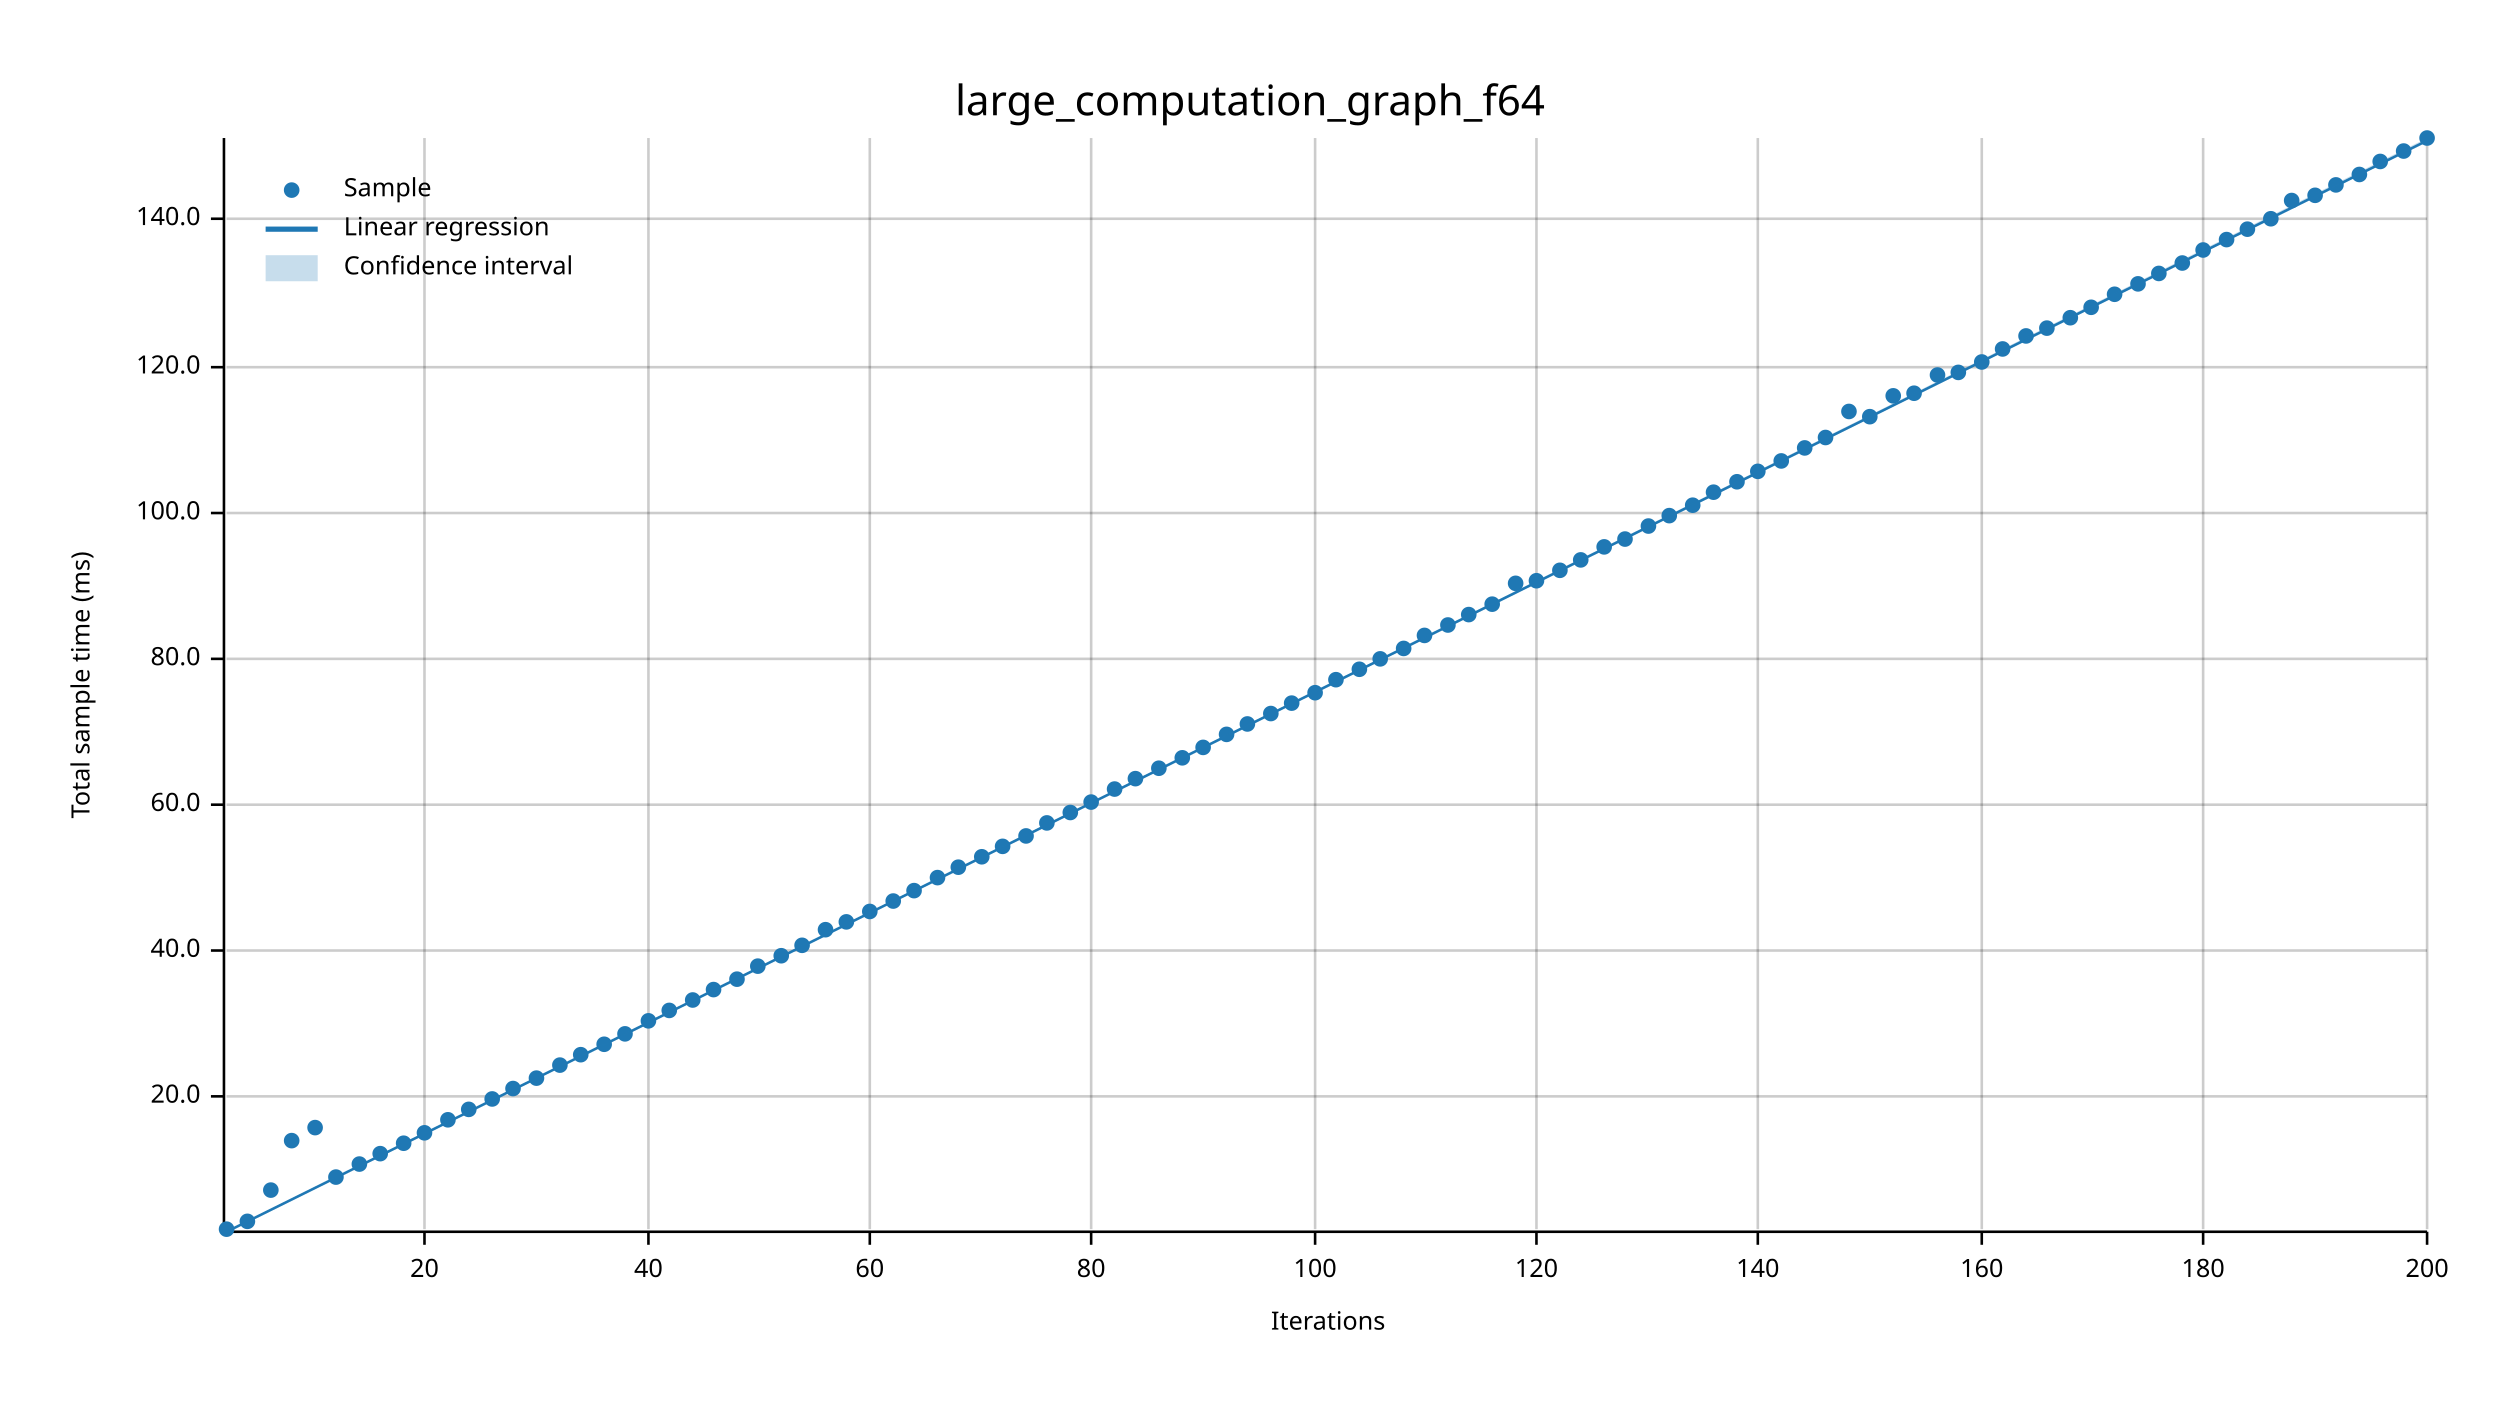
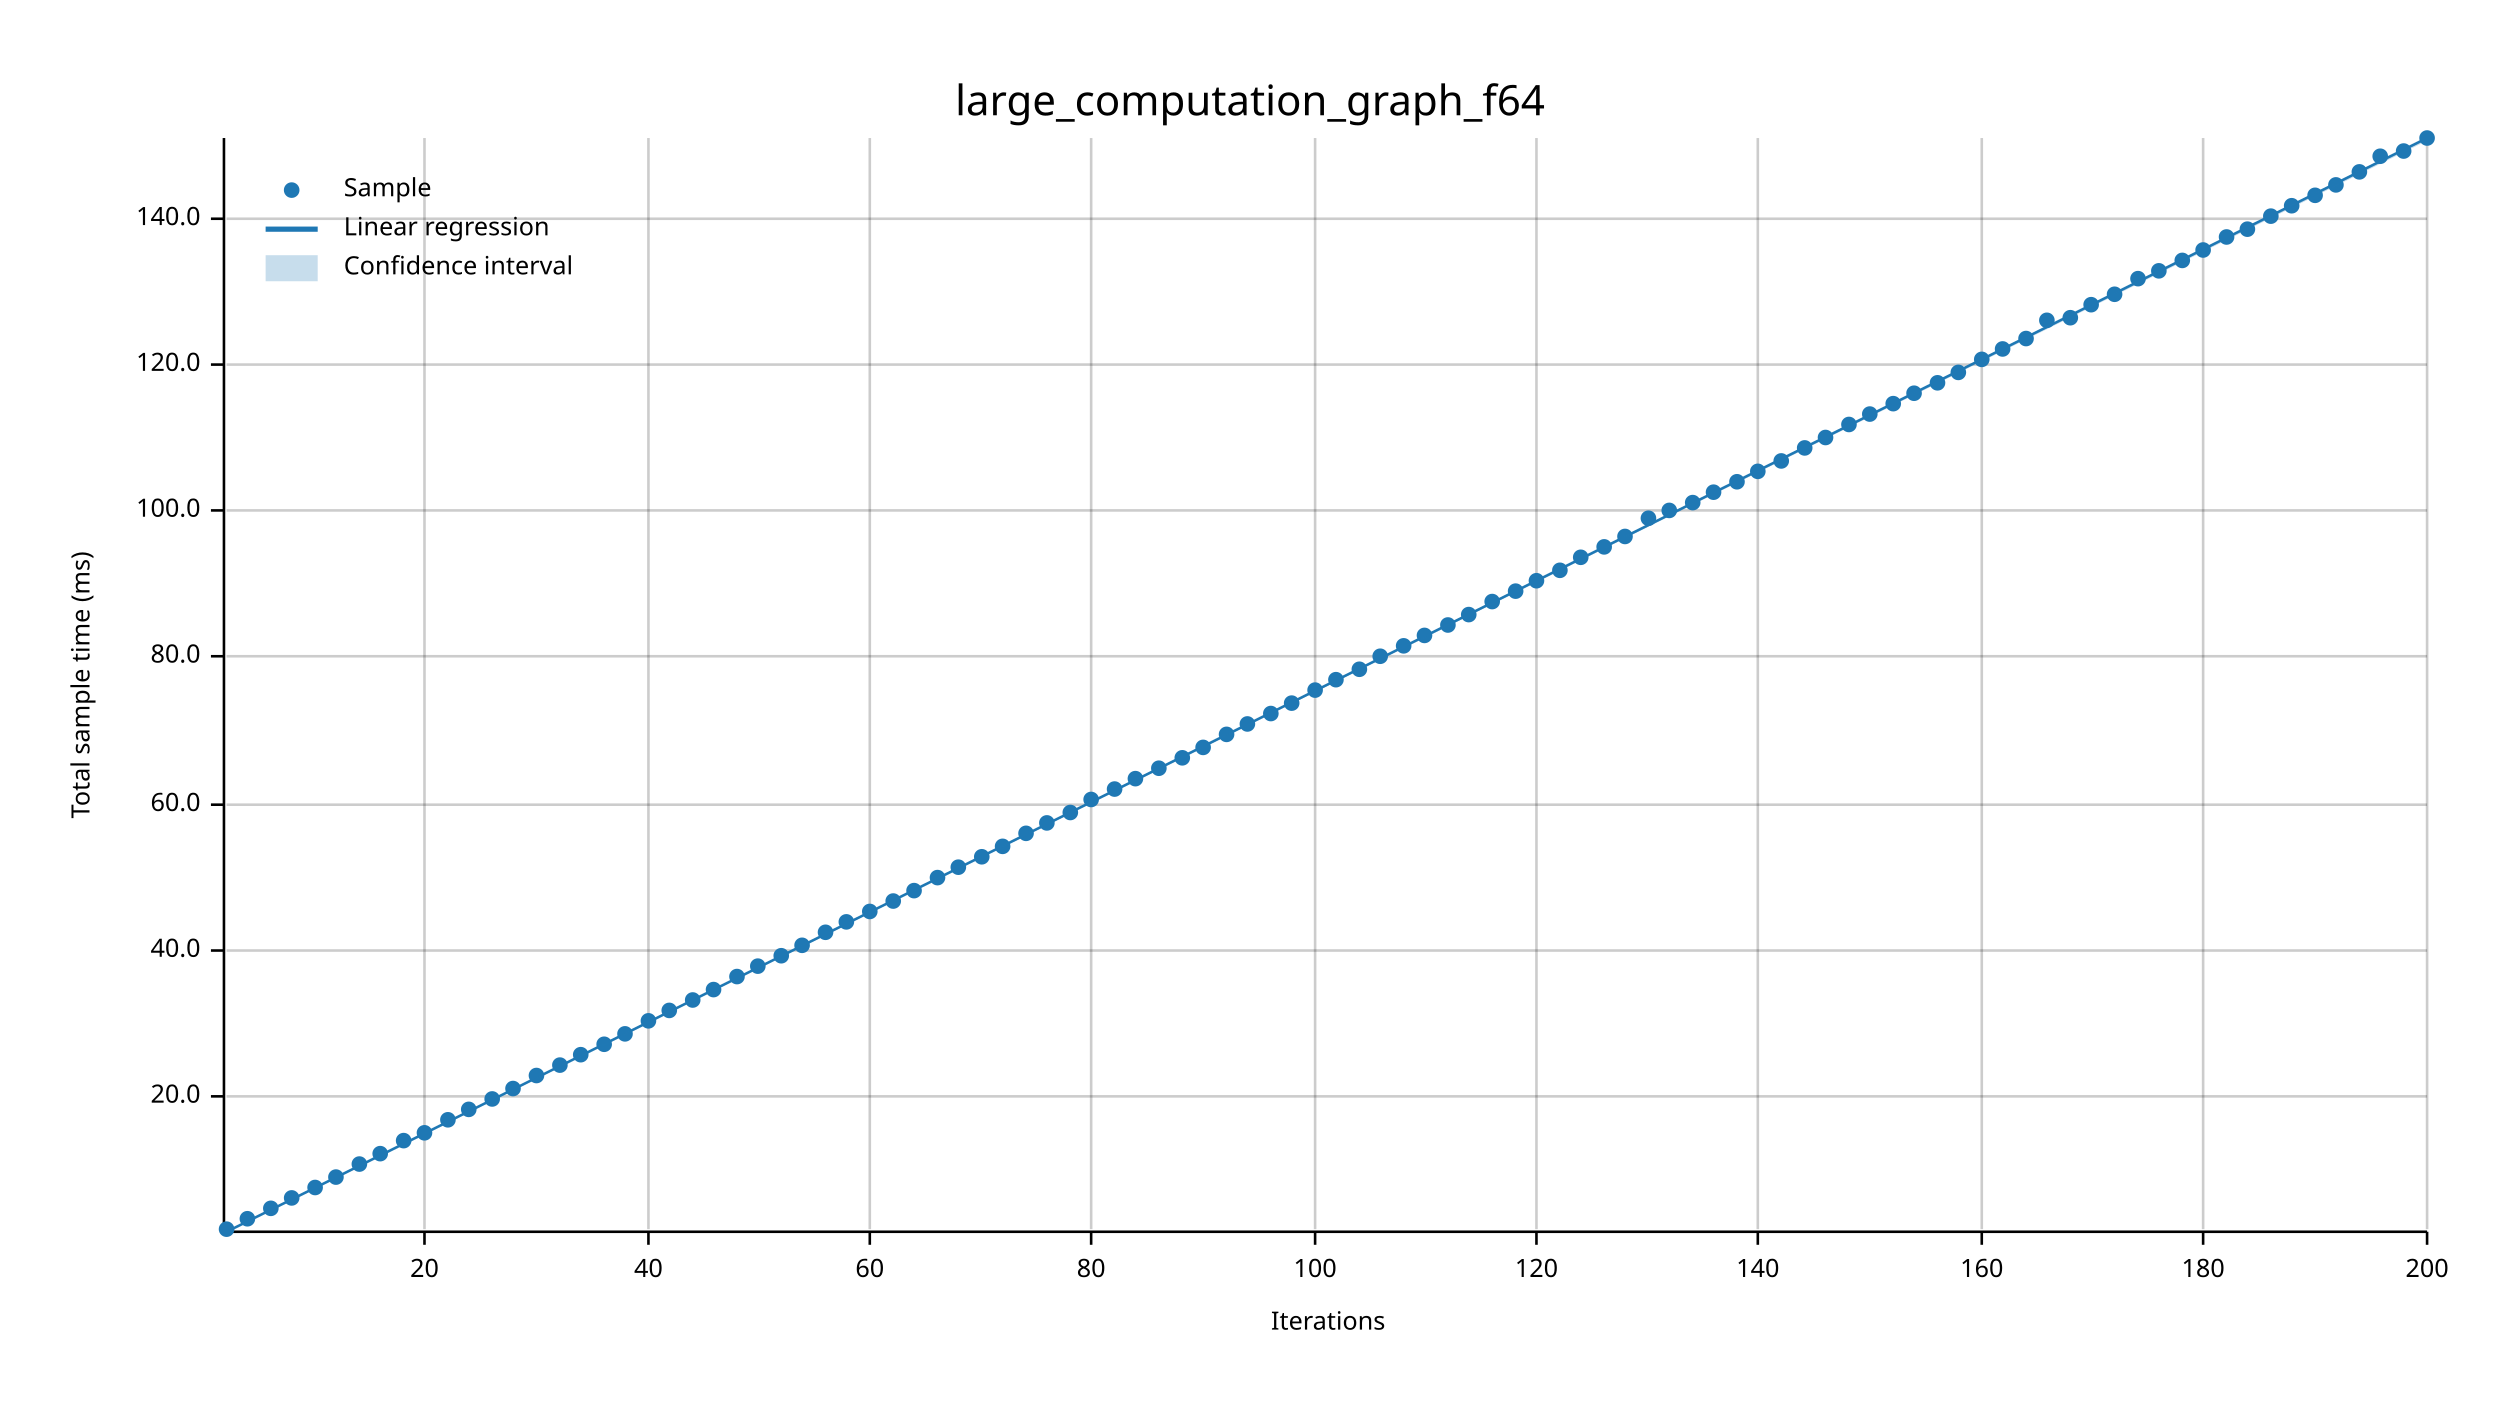
<svg xmlns="http://www.w3.org/2000/svg" width="960" height="540" viewBox="0 0 960 540">
  <text x="480" y="32" dy="0.76em" text-anchor="middle" font-family="sans-serif" font-size="16.129" opacity="1" fill="#000000">
large_computation_graph_f64
</text>
  <text x="27" y="263" dy="0.76em" text-anchor="middle" font-family="sans-serif" font-size="9.677" opacity="1" fill="#000000" transform="rotate(270, 27, 263)">
Total sample time (ms)
</text>
  <text x="510" y="513" dy="-0.5ex" text-anchor="middle" font-family="sans-serif" font-size="9.677" opacity="1" fill="#000000">
Iterations
</text>
  <line opacity="0.2" stroke="#000000" stroke-width="1" x1="163" y1="472" x2="163" y2="53" />
  <line opacity="0.2" stroke="#000000" stroke-width="1" x1="249" y1="472" x2="249" y2="53" />
  <line opacity="0.2" stroke="#000000" stroke-width="1" x1="334" y1="472" x2="334" y2="53" />
  <line opacity="0.2" stroke="#000000" stroke-width="1" x1="419" y1="472" x2="419" y2="53" />
  <line opacity="0.2" stroke="#000000" stroke-width="1" x1="505" y1="472" x2="505" y2="53" />
  <line opacity="0.2" stroke="#000000" stroke-width="1" x1="590" y1="472" x2="590" y2="53" />
  <line opacity="0.2" stroke="#000000" stroke-width="1" x1="675" y1="472" x2="675" y2="53" />
  <line opacity="0.2" stroke="#000000" stroke-width="1" x1="761" y1="472" x2="761" y2="53" />
  <line opacity="0.2" stroke="#000000" stroke-width="1" x1="846" y1="472" x2="846" y2="53" />
  <line opacity="0.2" stroke="#000000" stroke-width="1" x1="932" y1="472" x2="932" y2="53" />
  <line opacity="0.2" stroke="#000000" stroke-width="1" x1="87" y1="421" x2="932" y2="421" />
  <line opacity="0.2" stroke="#000000" stroke-width="1" x1="87" y1="365" x2="932" y2="365" />
  <line opacity="0.2" stroke="#000000" stroke-width="1" x1="87" y1="309" x2="932" y2="309" />
-   <line opacity="0.2" stroke="#000000" stroke-width="1" x1="87" y1="253" x2="932" y2="253" />
-   <line opacity="0.2" stroke="#000000" stroke-width="1" x1="87" y1="197" x2="932" y2="197" />
-   <line opacity="0.2" stroke="#000000" stroke-width="1" x1="87" y1="141" x2="932" y2="141" />
+   <line opacity="0.2" stroke="#000000" stroke-width="1" x1="87" y1="252" x2="932" y2="252" />
+   <line opacity="0.2" stroke="#000000" stroke-width="1" x1="87" y1="196" x2="932" y2="196" />
+   <line opacity="0.2" stroke="#000000" stroke-width="1" x1="87" y1="140" x2="932" y2="140" />
  <line opacity="0.2" stroke="#000000" stroke-width="1" x1="87" y1="84" x2="932" y2="84" />
  <polyline fill="none" opacity="1" stroke="#000000" stroke-width="1" points="86,53 86,472 " />
  <text x="77" y="421" dy="0.5ex" text-anchor="end" font-family="sans-serif" font-size="9.677" opacity="1" fill="#000000">
20.0
</text>
  <polyline fill="none" opacity="1" stroke="#000000" stroke-width="1" points="81,421 86,421 " />
  <text x="77" y="365" dy="0.5ex" text-anchor="end" font-family="sans-serif" font-size="9.677" opacity="1" fill="#000000">
40.0
</text>
  <polyline fill="none" opacity="1" stroke="#000000" stroke-width="1" points="81,365 86,365 " />
  <text x="77" y="309" dy="0.5ex" text-anchor="end" font-family="sans-serif" font-size="9.677" opacity="1" fill="#000000">
60.0
</text>
  <polyline fill="none" opacity="1" stroke="#000000" stroke-width="1" points="81,309 86,309 " />
-   <text x="77" y="253" dy="0.5ex" text-anchor="end" font-family="sans-serif" font-size="9.677" opacity="1" fill="#000000">
+   <text x="77" y="252" dy="0.5ex" text-anchor="end" font-family="sans-serif" font-size="9.677" opacity="1" fill="#000000">
80.0
</text>
-   <polyline fill="none" opacity="1" stroke="#000000" stroke-width="1" points="81,253 86,253 " />
-   <text x="77" y="197" dy="0.5ex" text-anchor="end" font-family="sans-serif" font-size="9.677" opacity="1" fill="#000000">
+   <polyline fill="none" opacity="1" stroke="#000000" stroke-width="1" points="81,252 86,252 " />
+   <text x="77" y="196" dy="0.5ex" text-anchor="end" font-family="sans-serif" font-size="9.677" opacity="1" fill="#000000">
100.0
</text>
-   <polyline fill="none" opacity="1" stroke="#000000" stroke-width="1" points="81,197 86,197 " />
-   <text x="77" y="141" dy="0.5ex" text-anchor="end" font-family="sans-serif" font-size="9.677" opacity="1" fill="#000000">
+   <polyline fill="none" opacity="1" stroke="#000000" stroke-width="1" points="81,196 86,196 " />
+   <text x="77" y="140" dy="0.5ex" text-anchor="end" font-family="sans-serif" font-size="9.677" opacity="1" fill="#000000">
120.0
</text>
-   <polyline fill="none" opacity="1" stroke="#000000" stroke-width="1" points="81,141 86,141 " />
+   <polyline fill="none" opacity="1" stroke="#000000" stroke-width="1" points="81,140 86,140 " />
  <text x="77" y="84" dy="0.5ex" text-anchor="end" font-family="sans-serif" font-size="9.677" opacity="1" fill="#000000">
140.0
</text>
  <polyline fill="none" opacity="1" stroke="#000000" stroke-width="1" points="81,84 86,84 " />
  <polyline fill="none" opacity="1" stroke="#000000" stroke-width="1" points="87,473 932,473 " />
  <text x="163" y="483" dy="0.76em" text-anchor="middle" font-family="sans-serif" font-size="9.677" opacity="1" fill="#000000">
20
</text>
  <polyline fill="none" opacity="1" stroke="#000000" stroke-width="1" points="163,473 163,478 " />
  <text x="249" y="483" dy="0.76em" text-anchor="middle" font-family="sans-serif" font-size="9.677" opacity="1" fill="#000000">
40
</text>
  <polyline fill="none" opacity="1" stroke="#000000" stroke-width="1" points="249,473 249,478 " />
  <text x="334" y="483" dy="0.76em" text-anchor="middle" font-family="sans-serif" font-size="9.677" opacity="1" fill="#000000">
60
</text>
  <polyline fill="none" opacity="1" stroke="#000000" stroke-width="1" points="334,473 334,478 " />
  <text x="419" y="483" dy="0.76em" text-anchor="middle" font-family="sans-serif" font-size="9.677" opacity="1" fill="#000000">
80
</text>
  <polyline fill="none" opacity="1" stroke="#000000" stroke-width="1" points="419,473 419,478 " />
  <text x="505" y="483" dy="0.76em" text-anchor="middle" font-family="sans-serif" font-size="9.677" opacity="1" fill="#000000">
100
</text>
  <polyline fill="none" opacity="1" stroke="#000000" stroke-width="1" points="505,473 505,478 " />
  <text x="590" y="483" dy="0.76em" text-anchor="middle" font-family="sans-serif" font-size="9.677" opacity="1" fill="#000000">
120
</text>
  <polyline fill="none" opacity="1" stroke="#000000" stroke-width="1" points="590,473 590,478 " />
  <text x="675" y="483" dy="0.76em" text-anchor="middle" font-family="sans-serif" font-size="9.677" opacity="1" fill="#000000">
140
</text>
  <polyline fill="none" opacity="1" stroke="#000000" stroke-width="1" points="675,473 675,478 " />
  <text x="761" y="483" dy="0.76em" text-anchor="middle" font-family="sans-serif" font-size="9.677" opacity="1" fill="#000000">
160
</text>
  <polyline fill="none" opacity="1" stroke="#000000" stroke-width="1" points="761,473 761,478 " />
  <text x="846" y="483" dy="0.76em" text-anchor="middle" font-family="sans-serif" font-size="9.677" opacity="1" fill="#000000">
180
</text>
  <polyline fill="none" opacity="1" stroke="#000000" stroke-width="1" points="846,473 846,478 " />
  <text x="932" y="483" dy="0.76em" text-anchor="middle" font-family="sans-serif" font-size="9.677" opacity="1" fill="#000000">
200
</text>
  <polyline fill="none" opacity="1" stroke="#000000" stroke-width="1" points="932,473 932,478 " />
  <circle cx="87" cy="472" r="3" opacity="1" fill="#1F78B4" stroke="none" stroke-width="1" />
-   <circle cx="95" cy="469" r="3" opacity="1" fill="#1F78B4" stroke="none" stroke-width="1" />
-   <circle cx="104" cy="457" r="3" opacity="1" fill="#1F78B4" stroke="none" stroke-width="1" />
-   <circle cx="112" cy="438" r="3" opacity="1" fill="#1F78B4" stroke="none" stroke-width="1" />
-   <circle cx="121" cy="433" r="3" opacity="1" fill="#1F78B4" stroke="none" stroke-width="1" />
+   <circle cx="95" cy="468" r="3" opacity="1" fill="#1F78B4" stroke="none" stroke-width="1" />
+   <circle cx="104" cy="464" r="3" opacity="1" fill="#1F78B4" stroke="none" stroke-width="1" />
+   <circle cx="112" cy="460" r="3" opacity="1" fill="#1F78B4" stroke="none" stroke-width="1" />
+   <circle cx="121" cy="456" r="3" opacity="1" fill="#1F78B4" stroke="none" stroke-width="1" />
  <circle cx="129" cy="452" r="3" opacity="1" fill="#1F78B4" stroke="none" stroke-width="1" />
  <circle cx="138" cy="447" r="3" opacity="1" fill="#1F78B4" stroke="none" stroke-width="1" />
  <circle cx="146" cy="443" r="3" opacity="1" fill="#1F78B4" stroke="none" stroke-width="1" />
-   <circle cx="155" cy="439" r="3" opacity="1" fill="#1F78B4" stroke="none" stroke-width="1" />
+   <circle cx="155" cy="438" r="3" opacity="1" fill="#1F78B4" stroke="none" stroke-width="1" />
  <circle cx="163" cy="435" r="3" opacity="1" fill="#1F78B4" stroke="none" stroke-width="1" />
  <circle cx="172" cy="430" r="3" opacity="1" fill="#1F78B4" stroke="none" stroke-width="1" />
  <circle cx="180" cy="426" r="3" opacity="1" fill="#1F78B4" stroke="none" stroke-width="1" />
  <circle cx="189" cy="422" r="3" opacity="1" fill="#1F78B4" stroke="none" stroke-width="1" />
  <circle cx="197" cy="418" r="3" opacity="1" fill="#1F78B4" stroke="none" stroke-width="1" />
-   <circle cx="206" cy="414" r="3" opacity="1" fill="#1F78B4" stroke="none" stroke-width="1" />
+   <circle cx="206" cy="413" r="3" opacity="1" fill="#1F78B4" stroke="none" stroke-width="1" />
  <circle cx="215" cy="409" r="3" opacity="1" fill="#1F78B4" stroke="none" stroke-width="1" />
  <circle cx="223" cy="405" r="3" opacity="1" fill="#1F78B4" stroke="none" stroke-width="1" />
  <circle cx="232" cy="401" r="3" opacity="1" fill="#1F78B4" stroke="none" stroke-width="1" />
  <circle cx="240" cy="397" r="3" opacity="1" fill="#1F78B4" stroke="none" stroke-width="1" />
  <circle cx="249" cy="392" r="3" opacity="1" fill="#1F78B4" stroke="none" stroke-width="1" />
  <circle cx="257" cy="388" r="3" opacity="1" fill="#1F78B4" stroke="none" stroke-width="1" />
  <circle cx="266" cy="384" r="3" opacity="1" fill="#1F78B4" stroke="none" stroke-width="1" />
  <circle cx="274" cy="380" r="3" opacity="1" fill="#1F78B4" stroke="none" stroke-width="1" />
-   <circle cx="283" cy="376" r="3" opacity="1" fill="#1F78B4" stroke="none" stroke-width="1" />
+   <circle cx="283" cy="375" r="3" opacity="1" fill="#1F78B4" stroke="none" stroke-width="1" />
  <circle cx="291" cy="371" r="3" opacity="1" fill="#1F78B4" stroke="none" stroke-width="1" />
  <circle cx="300" cy="367" r="3" opacity="1" fill="#1F78B4" stroke="none" stroke-width="1" />
  <circle cx="308" cy="363" r="3" opacity="1" fill="#1F78B4" stroke="none" stroke-width="1" />
-   <circle cx="317" cy="357" r="3" opacity="1" fill="#1F78B4" stroke="none" stroke-width="1" />
+   <circle cx="317" cy="358" r="3" opacity="1" fill="#1F78B4" stroke="none" stroke-width="1" />
  <circle cx="325" cy="354" r="3" opacity="1" fill="#1F78B4" stroke="none" stroke-width="1" />
  <circle cx="334" cy="350" r="3" opacity="1" fill="#1F78B4" stroke="none" stroke-width="1" />
  <circle cx="343" cy="346" r="3" opacity="1" fill="#1F78B4" stroke="none" stroke-width="1" />
  <circle cx="351" cy="342" r="3" opacity="1" fill="#1F78B4" stroke="none" stroke-width="1" />
  <circle cx="360" cy="337" r="3" opacity="1" fill="#1F78B4" stroke="none" stroke-width="1" />
  <circle cx="368" cy="333" r="3" opacity="1" fill="#1F78B4" stroke="none" stroke-width="1" />
  <circle cx="377" cy="329" r="3" opacity="1" fill="#1F78B4" stroke="none" stroke-width="1" />
  <circle cx="385" cy="325" r="3" opacity="1" fill="#1F78B4" stroke="none" stroke-width="1" />
-   <circle cx="394" cy="321" r="3" opacity="1" fill="#1F78B4" stroke="none" stroke-width="1" />
+   <circle cx="394" cy="320" r="3" opacity="1" fill="#1F78B4" stroke="none" stroke-width="1" />
  <circle cx="402" cy="316" r="3" opacity="1" fill="#1F78B4" stroke="none" stroke-width="1" />
  <circle cx="411" cy="312" r="3" opacity="1" fill="#1F78B4" stroke="none" stroke-width="1" />
-   <circle cx="419" cy="308" r="3" opacity="1" fill="#1F78B4" stroke="none" stroke-width="1" />
+   <circle cx="419" cy="307" r="3" opacity="1" fill="#1F78B4" stroke="none" stroke-width="1" />
  <circle cx="428" cy="303" r="3" opacity="1" fill="#1F78B4" stroke="none" stroke-width="1" />
  <circle cx="436" cy="299" r="3" opacity="1" fill="#1F78B4" stroke="none" stroke-width="1" />
  <circle cx="445" cy="295" r="3" opacity="1" fill="#1F78B4" stroke="none" stroke-width="1" />
  <circle cx="454" cy="291" r="3" opacity="1" fill="#1F78B4" stroke="none" stroke-width="1" />
  <circle cx="462" cy="287" r="3" opacity="1" fill="#1F78B4" stroke="none" stroke-width="1" />
  <circle cx="471" cy="282" r="3" opacity="1" fill="#1F78B4" stroke="none" stroke-width="1" />
  <circle cx="479" cy="278" r="3" opacity="1" fill="#1F78B4" stroke="none" stroke-width="1" />
  <circle cx="488" cy="274" r="3" opacity="1" fill="#1F78B4" stroke="none" stroke-width="1" />
  <circle cx="496" cy="270" r="3" opacity="1" fill="#1F78B4" stroke="none" stroke-width="1" />
-   <circle cx="505" cy="266" r="3" opacity="1" fill="#1F78B4" stroke="none" stroke-width="1" />
+   <circle cx="505" cy="265" r="3" opacity="1" fill="#1F78B4" stroke="none" stroke-width="1" />
  <circle cx="513" cy="261" r="3" opacity="1" fill="#1F78B4" stroke="none" stroke-width="1" />
  <circle cx="522" cy="257" r="3" opacity="1" fill="#1F78B4" stroke="none" stroke-width="1" />
-   <circle cx="530" cy="253" r="3" opacity="1" fill="#1F78B4" stroke="none" stroke-width="1" />
-   <circle cx="539" cy="249" r="3" opacity="1" fill="#1F78B4" stroke="none" stroke-width="1" />
+   <circle cx="530" cy="252" r="3" opacity="1" fill="#1F78B4" stroke="none" stroke-width="1" />
+   <circle cx="539" cy="248" r="3" opacity="1" fill="#1F78B4" stroke="none" stroke-width="1" />
  <circle cx="547" cy="244" r="3" opacity="1" fill="#1F78B4" stroke="none" stroke-width="1" />
  <circle cx="556" cy="240" r="3" opacity="1" fill="#1F78B4" stroke="none" stroke-width="1" />
  <circle cx="564" cy="236" r="3" opacity="1" fill="#1F78B4" stroke="none" stroke-width="1" />
-   <circle cx="573" cy="232" r="3" opacity="1" fill="#1F78B4" stroke="none" stroke-width="1" />
-   <circle cx="582" cy="224" r="3" opacity="1" fill="#1F78B4" stroke="none" stroke-width="1" />
+   <circle cx="573" cy="231" r="3" opacity="1" fill="#1F78B4" stroke="none" stroke-width="1" />
+   <circle cx="582" cy="227" r="3" opacity="1" fill="#1F78B4" stroke="none" stroke-width="1" />
  <circle cx="590" cy="223" r="3" opacity="1" fill="#1F78B4" stroke="none" stroke-width="1" />
  <circle cx="599" cy="219" r="3" opacity="1" fill="#1F78B4" stroke="none" stroke-width="1" />
-   <circle cx="607" cy="215" r="3" opacity="1" fill="#1F78B4" stroke="none" stroke-width="1" />
+   <circle cx="607" cy="214" r="3" opacity="1" fill="#1F78B4" stroke="none" stroke-width="1" />
  <circle cx="616" cy="210" r="3" opacity="1" fill="#1F78B4" stroke="none" stroke-width="1" />
-   <circle cx="624" cy="207" r="3" opacity="1" fill="#1F78B4" stroke="none" stroke-width="1" />
-   <circle cx="633" cy="202" r="3" opacity="1" fill="#1F78B4" stroke="none" stroke-width="1" />
-   <circle cx="641" cy="198" r="3" opacity="1" fill="#1F78B4" stroke="none" stroke-width="1" />
-   <circle cx="650" cy="194" r="3" opacity="1" fill="#1F78B4" stroke="none" stroke-width="1" />
+   <circle cx="624" cy="206" r="3" opacity="1" fill="#1F78B4" stroke="none" stroke-width="1" />
+   <circle cx="633" cy="199" r="3" opacity="1" fill="#1F78B4" stroke="none" stroke-width="1" />
+   <circle cx="641" cy="196" r="3" opacity="1" fill="#1F78B4" stroke="none" stroke-width="1" />
+   <circle cx="650" cy="193" r="3" opacity="1" fill="#1F78B4" stroke="none" stroke-width="1" />
  <circle cx="658" cy="189" r="3" opacity="1" fill="#1F78B4" stroke="none" stroke-width="1" />
  <circle cx="667" cy="185" r="3" opacity="1" fill="#1F78B4" stroke="none" stroke-width="1" />
  <circle cx="675" cy="181" r="3" opacity="1" fill="#1F78B4" stroke="none" stroke-width="1" />
  <circle cx="684" cy="177" r="3" opacity="1" fill="#1F78B4" stroke="none" stroke-width="1" />
  <circle cx="693" cy="172" r="3" opacity="1" fill="#1F78B4" stroke="none" stroke-width="1" />
  <circle cx="701" cy="168" r="3" opacity="1" fill="#1F78B4" stroke="none" stroke-width="1" />
-   <circle cx="710" cy="158" r="3" opacity="1" fill="#1F78B4" stroke="none" stroke-width="1" />
-   <circle cx="718" cy="160" r="3" opacity="1" fill="#1F78B4" stroke="none" stroke-width="1" />
-   <circle cx="727" cy="152" r="3" opacity="1" fill="#1F78B4" stroke="none" stroke-width="1" />
+   <circle cx="710" cy="163" r="3" opacity="1" fill="#1F78B4" stroke="none" stroke-width="1" />
+   <circle cx="718" cy="159" r="3" opacity="1" fill="#1F78B4" stroke="none" stroke-width="1" />
+   <circle cx="727" cy="155" r="3" opacity="1" fill="#1F78B4" stroke="none" stroke-width="1" />
  <circle cx="735" cy="151" r="3" opacity="1" fill="#1F78B4" stroke="none" stroke-width="1" />
-   <circle cx="744" cy="144" r="3" opacity="1" fill="#1F78B4" stroke="none" stroke-width="1" />
+   <circle cx="744" cy="147" r="3" opacity="1" fill="#1F78B4" stroke="none" stroke-width="1" />
  <circle cx="752" cy="143" r="3" opacity="1" fill="#1F78B4" stroke="none" stroke-width="1" />
-   <circle cx="761" cy="139" r="3" opacity="1" fill="#1F78B4" stroke="none" stroke-width="1" />
+   <circle cx="761" cy="138" r="3" opacity="1" fill="#1F78B4" stroke="none" stroke-width="1" />
  <circle cx="769" cy="134" r="3" opacity="1" fill="#1F78B4" stroke="none" stroke-width="1" />
-   <circle cx="778" cy="129" r="3" opacity="1" fill="#1F78B4" stroke="none" stroke-width="1" />
-   <circle cx="786" cy="126" r="3" opacity="1" fill="#1F78B4" stroke="none" stroke-width="1" />
+   <circle cx="778" cy="130" r="3" opacity="1" fill="#1F78B4" stroke="none" stroke-width="1" />
+   <circle cx="786" cy="123" r="3" opacity="1" fill="#1F78B4" stroke="none" stroke-width="1" />
  <circle cx="795" cy="122" r="3" opacity="1" fill="#1F78B4" stroke="none" stroke-width="1" />
-   <circle cx="803" cy="118" r="3" opacity="1" fill="#1F78B4" stroke="none" stroke-width="1" />
+   <circle cx="803" cy="117" r="3" opacity="1" fill="#1F78B4" stroke="none" stroke-width="1" />
  <circle cx="812" cy="113" r="3" opacity="1" fill="#1F78B4" stroke="none" stroke-width="1" />
-   <circle cx="821" cy="109" r="3" opacity="1" fill="#1F78B4" stroke="none" stroke-width="1" />
-   <circle cx="829" cy="105" r="3" opacity="1" fill="#1F78B4" stroke="none" stroke-width="1" />
-   <circle cx="838" cy="101" r="3" opacity="1" fill="#1F78B4" stroke="none" stroke-width="1" />
+   <circle cx="821" cy="107" r="3" opacity="1" fill="#1F78B4" stroke="none" stroke-width="1" />
+   <circle cx="829" cy="104" r="3" opacity="1" fill="#1F78B4" stroke="none" stroke-width="1" />
+   <circle cx="838" cy="100" r="3" opacity="1" fill="#1F78B4" stroke="none" stroke-width="1" />
  <circle cx="846" cy="96" r="3" opacity="1" fill="#1F78B4" stroke="none" stroke-width="1" />
-   <circle cx="855" cy="92" r="3" opacity="1" fill="#1F78B4" stroke="none" stroke-width="1" />
+   <circle cx="855" cy="91" r="3" opacity="1" fill="#1F78B4" stroke="none" stroke-width="1" />
  <circle cx="863" cy="88" r="3" opacity="1" fill="#1F78B4" stroke="none" stroke-width="1" />
-   <circle cx="872" cy="84" r="3" opacity="1" fill="#1F78B4" stroke="none" stroke-width="1" />
-   <circle cx="880" cy="77" r="3" opacity="1" fill="#1F78B4" stroke="none" stroke-width="1" />
+   <circle cx="872" cy="83" r="3" opacity="1" fill="#1F78B4" stroke="none" stroke-width="1" />
+   <circle cx="880" cy="79" r="3" opacity="1" fill="#1F78B4" stroke="none" stroke-width="1" />
  <circle cx="889" cy="75" r="3" opacity="1" fill="#1F78B4" stroke="none" stroke-width="1" />
  <circle cx="897" cy="71" r="3" opacity="1" fill="#1F78B4" stroke="none" stroke-width="1" />
-   <circle cx="906" cy="67" r="3" opacity="1" fill="#1F78B4" stroke="none" stroke-width="1" />
-   <circle cx="914" cy="62" r="3" opacity="1" fill="#1F78B4" stroke="none" stroke-width="1" />
+   <circle cx="906" cy="66" r="3" opacity="1" fill="#1F78B4" stroke="none" stroke-width="1" />
+   <circle cx="914" cy="60" r="3" opacity="1" fill="#1F78B4" stroke="none" stroke-width="1" />
  <circle cx="923" cy="58" r="3" opacity="1" fill="#1F78B4" stroke="none" stroke-width="1" />
  <circle cx="932" cy="53" r="3" opacity="1" fill="#1F78B4" stroke="none" stroke-width="1" />
-   <polyline fill="none" opacity="1" stroke="#1F78B4" stroke-width="1" points="87,473 932,54 " />
+   <polyline fill="none" opacity="1" stroke="#1F78B4" stroke-width="1" points="87,473 932,53 " />
  <polygon opacity="0.25" fill="#1F78B4" points="87,473 932,54 932,53 " />
  <text x="132" y="68" dy="0.76em" text-anchor="start" font-family="sans-serif" font-size="9.677" opacity="1" fill="#000000">
Sample
</text>
  <text x="132" y="83" dy="0.76em" text-anchor="start" font-family="sans-serif" font-size="9.677" opacity="1" fill="#000000">
Linear regression
</text>
  <text x="132" y="98" dy="0.76em" text-anchor="start" font-family="sans-serif" font-size="9.677" opacity="1" fill="#000000">
Confidence interval
</text>
  <circle cx="112" cy="73" r="3" opacity="1" fill="#1F78B4" stroke="none" stroke-width="1" />
  <polyline fill="none" opacity="1" stroke="#1F78B4" stroke-width="2" points="102,88 122,88 " />
  <rect x="102" y="98" width="20" height="10" opacity="0.25" fill="#1F78B4" stroke="none" />
</svg>
